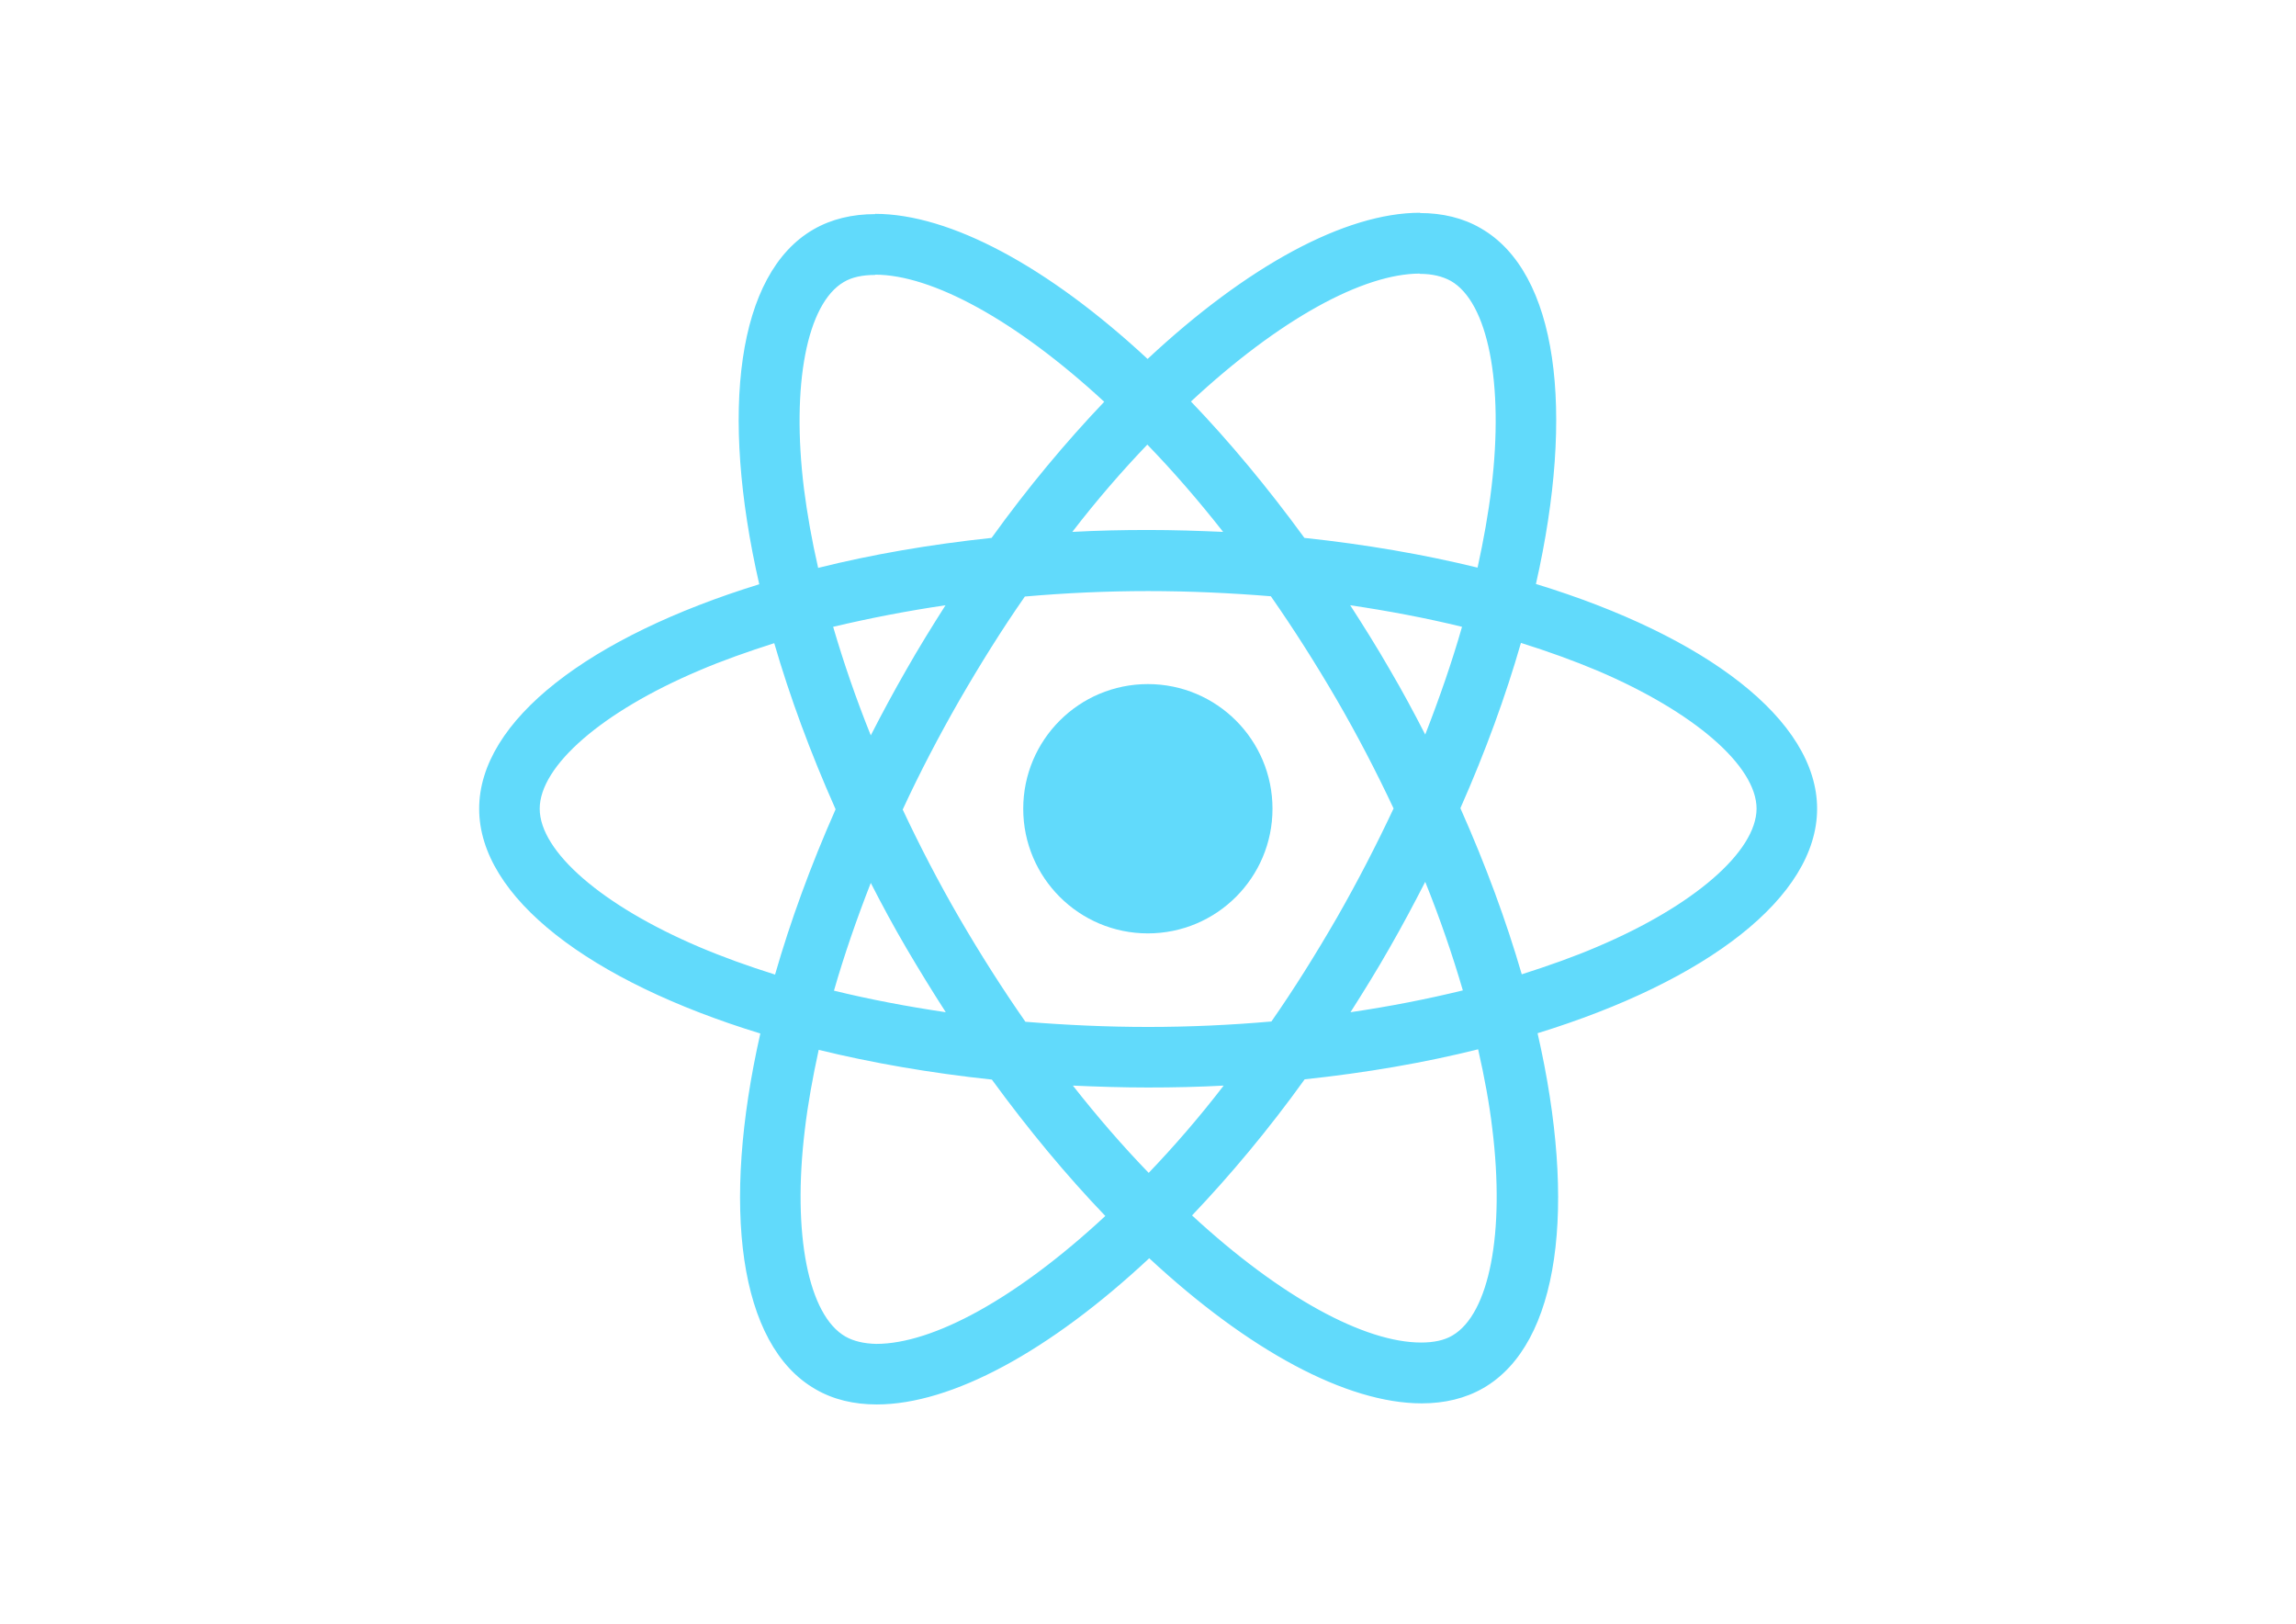
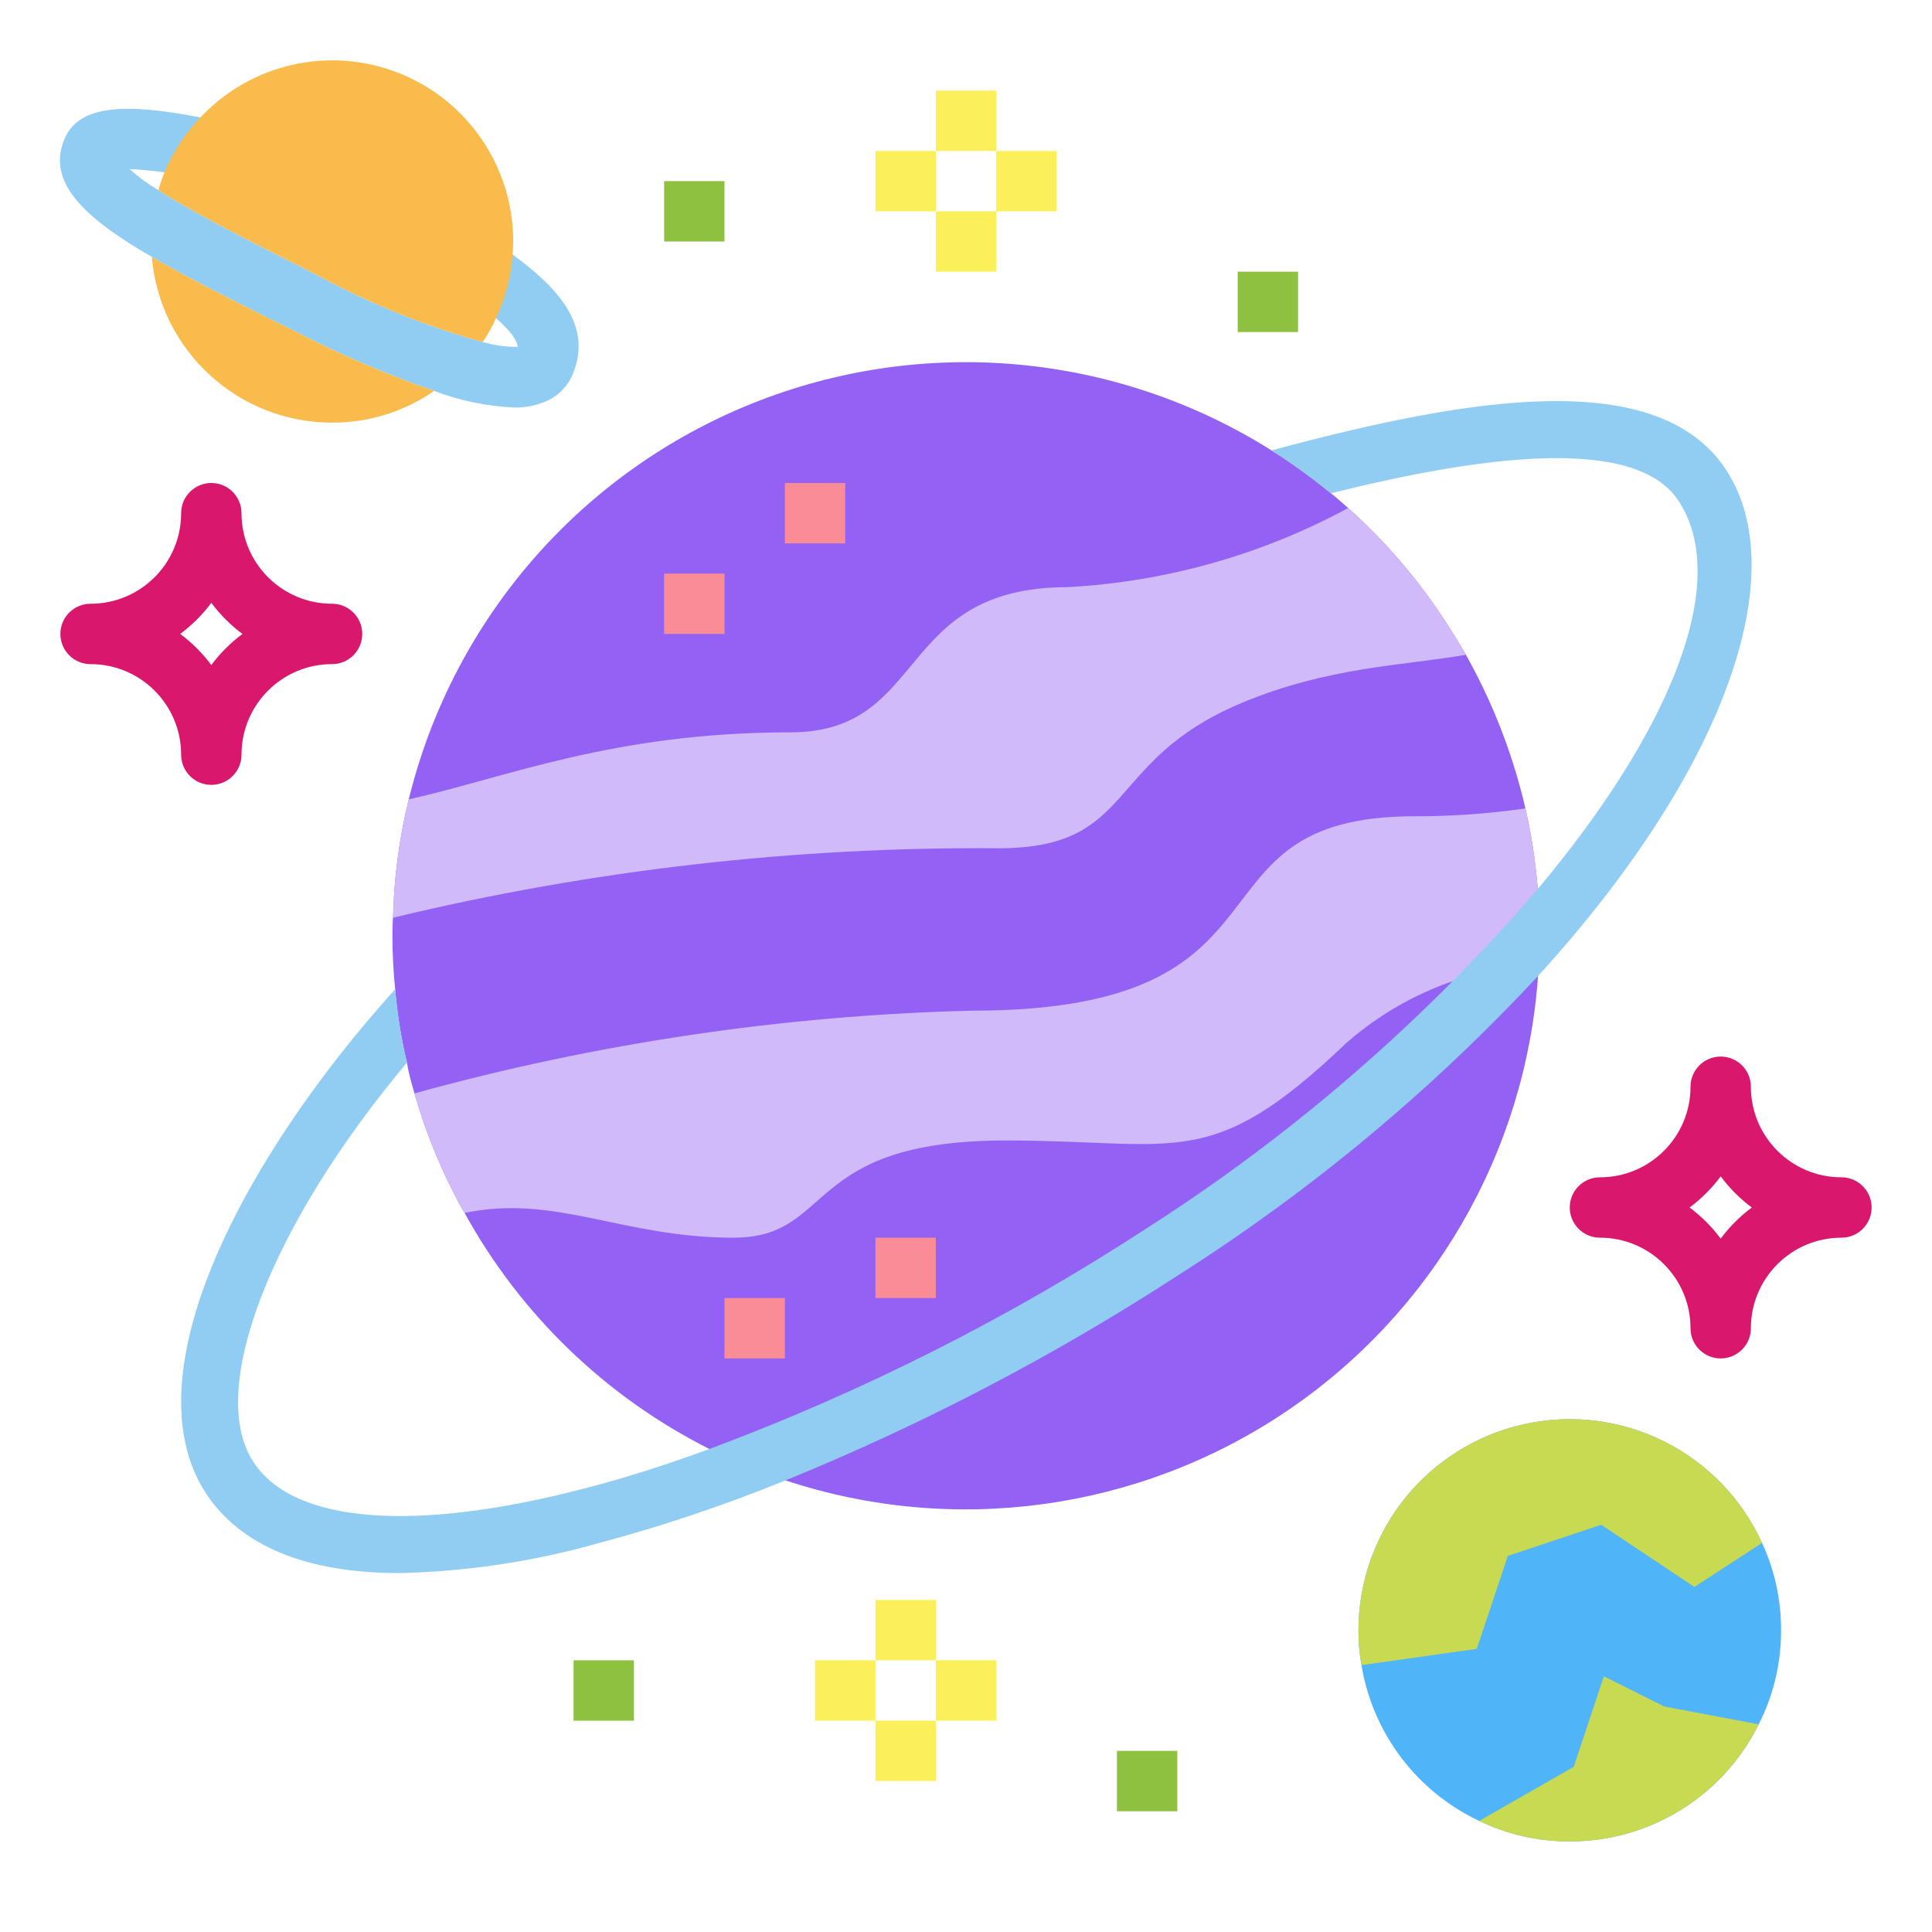
- <svg xmlns="http://www.w3.org/2000/svg" viewBox="0 0 841.9 595.3">
-   <g fill="#61DAFB">
-     <path d="M666.3 296.5c0-32.5-40.7-63.3-103.1-82.4 14.4-63.6 8-114.2-20.2-130.4-6.5-3.8-14.1-5.6-22.4-5.6v22.3c4.6 0 8.3.9 11.4 2.6 13.6 7.8 19.5 37.5 14.9 75.7-1.1 9.4-2.9 19.3-5.1 29.4-19.6-4.8-41-8.5-63.5-10.9-13.5-18.5-27.5-35.3-41.6-50 32.6-30.3 63.2-46.9 84-46.9V78c-27.5 0-63.5 19.6-99.9 53.6-36.4-33.8-72.4-53.2-99.9-53.2v22.3c20.7 0 51.4 16.5 84 46.6-14 14.7-28 31.4-41.3 49.9-22.6 2.4-44 6.1-63.6 11-2.3-10-4-19.7-5.2-29-4.7-38.2 1.1-67.9 14.6-75.8 3-1.8 6.9-2.6 11.5-2.6V78.5c-8.4 0-16 1.8-22.6 5.6-28.1 16.2-34.4 66.7-19.9 130.1-62.2 19.2-102.7 49.9-102.7 82.3 0 32.5 40.7 63.3 103.1 82.4-14.4 63.6-8 114.2 20.2 130.4 6.5 3.8 14.1 5.6 22.5 5.6 27.5 0 63.5-19.6 99.9-53.6 36.4 33.8 72.4 53.2 99.9 53.2 8.4 0 16-1.8 22.6-5.6 28.1-16.2 34.4-66.7 19.9-130.1 62-19.1 102.5-49.9 102.5-82.3zm-130.2-66.7c-3.7 12.9-8.3 26.2-13.5 39.5-4.1-8-8.4-16-13.1-24-4.6-8-9.5-15.8-14.4-23.4 14.2 2.1 27.9 4.7 41 7.9zm-45.8 106.5c-7.8 13.5-15.8 26.3-24.1 38.2-14.9 1.3-30 2-45.2 2-15.1 0-30.2-.7-45-1.9-8.3-11.9-16.4-24.6-24.2-38-7.6-13.1-14.5-26.4-20.8-39.8 6.2-13.4 13.2-26.8 20.7-39.9 7.8-13.5 15.8-26.3 24.1-38.2 14.9-1.3 30-2 45.2-2 15.1 0 30.2.7 45 1.9 8.3 11.9 16.4 24.6 24.2 38 7.6 13.1 14.5 26.4 20.8 39.8-6.3 13.4-13.2 26.8-20.7 39.9zm32.3-13c5.4 13.4 10 26.8 13.8 39.8-13.1 3.2-26.9 5.9-41.2 8 4.9-7.7 9.8-15.6 14.4-23.7 4.6-8 8.9-16.1 13-24.1zM421.2 430c-9.3-9.6-18.6-20.3-27.8-32 9 .4 18.2.7 27.5.7 9.4 0 18.7-.2 27.8-.7-9 11.7-18.3 22.4-27.5 32zm-74.4-58.9c-14.2-2.1-27.9-4.7-41-7.9 3.7-12.9 8.3-26.2 13.5-39.5 4.1 8 8.4 16 13.1 24 4.7 8 9.5 15.8 14.4 23.4zM420.7 163c9.3 9.6 18.6 20.3 27.8 32-9-.4-18.2-.7-27.5-.7-9.4 0-18.7.2-27.8.7 9-11.7 18.3-22.4 27.5-32zm-74 58.9c-4.9 7.7-9.8 15.6-14.4 23.7-4.6 8-8.9 16-13 24-5.4-13.4-10-26.8-13.8-39.8 13.1-3.1 26.9-5.8 41.2-7.9zm-90.5 125.2c-35.4-15.1-58.3-34.9-58.3-50.6 0-15.7 22.9-35.6 58.3-50.6 8.6-3.7 18-7 27.7-10.1 5.7 19.6 13.2 40 22.5 60.9-9.2 20.8-16.6 41.1-22.2 60.6-9.9-3.1-19.3-6.5-28-10.2zM310 490c-13.6-7.8-19.5-37.5-14.9-75.7 1.1-9.4 2.9-19.3 5.1-29.4 19.6 4.8 41 8.5 63.5 10.9 13.5 18.5 27.5 35.3 41.6 50-32.6 30.3-63.2 46.9-84 46.9-4.5-.1-8.3-1-11.3-2.7zm237.2-76.2c4.7 38.2-1.1 67.9-14.6 75.8-3 1.8-6.9 2.6-11.5 2.6-20.7 0-51.4-16.5-84-46.6 14-14.7 28-31.4 41.3-49.9 22.6-2.4 44-6.1 63.6-11 2.3 10.1 4.1 19.8 5.2 29.1zm38.5-66.7c-8.6 3.7-18 7-27.7 10.1-5.7-19.6-13.2-40-22.5-60.9 9.2-20.8 16.6-41.1 22.2-60.6 9.9 3.1 19.3 6.5 28.1 10.2 35.4 15.1 58.3 34.9 58.3 50.6-.1 15.7-23 35.6-58.4 50.6zM320.8 78.4z" />
-     <circle cx="420.9" cy="296.5" r="45.7" />
-     <path d="M520.5 78.1z" />
+ <svg xmlns="http://www.w3.org/2000/svg" height="512" viewBox="0 0 64 64" width="512">
+   <g id="flat">
+     <path d="m51 31c0 .17 0 .33-.01.5-.01.15-.01.29-.02.44 0 .13-.01.26-.02.39a19.012 19.012 0 0 1 -24.93 16.71 19.91 19.91 0 0 1 -2.52-1.04 19.007 19.007 0 0 1 -8.11-7.82c-.13-.21-.24-.42-.35-.64a18.342 18.342 0 0 1 -1.31-3.32l-.12-.42c-.05-.2-.1-.4-.13-.6a16.2 16.2 0 0 1 -.39-2.43 17.192 17.192 0 0 1 -.09-1.77c0-.15 0-.3.01-.45a.757.757 0 0 1 .01-.15 18.063 18.063 0 0 1 .52-3.92l.03-.12a19 19 0 0 1 28.55-11.44c.47.29.92.61 1.36.94.21.16.41.32.61.48s.38.32.57.49a18.692 18.692 0 0 1 3.39 4.02q.27.42.51.84a19.31 19.31 0 0 1 1.91 4.83c.02.09.04.17.06.26a18.1 18.1 0 0 1 .41 2.67c.04.51.06 1.03.06 1.55z" fill="#9362f5" />
+     <path d="m59 54a6.8 6.8 0 0 1 -.74 3.12 6.974 6.974 0 0 1 -6.26 3.88 6.844 6.844 0 0 1 -3-.68 6.957 6.957 0 0 1 -3.9-5.16 6.336 6.336 0 0 1 -.1-1.16 7 7 0 0 1 13.37-2.89 6.822 6.822 0 0 1 .63 2.89z" fill="#50b4f8" />
+     <path d="m58.37 51.11-2.24 1.46-3.09-2.06-3.09 1.03-1.03 3.08-3.82.54a6.336 6.336 0 0 1 -.1-1.16 7 7 0 0 1 13.37-2.89z" fill="#c8d952" />
+     <path d="m58.26 57.12a6.974 6.974 0 0 1 -6.26 3.88 6.844 6.844 0 0 1 -3-.68l3.13-1.79 1-3 2 1z" fill="#c8d952" />
+     <path d="m48.56 21.69c-2.05.36-4.55.39-7.44 1.6-4.59 1.93-3.45 4.81-8.05 4.81a82.9 82.9 0 0 0 -20.05 2.3 18.063 18.063 0 0 1 .52-3.92c3.23-.72 6.77-2.22 12.64-2.22 4.59 0 3.45-4.81 9.19-4.81a22.044 22.044 0 0 0 9.29-2.62 18.692 18.692 0 0 1 3.39 4.02q.27.42.51.84z" fill="#d0bafa" />
+     <path d="m51 31c0 .17 0 .33-.01.5-.01.15-.01.29-.02.44a10.58 10.58 0 0 0 -6.37 2.61c-4.51 4.3-5.53 3.23-11.28 3.23-6.78 0-5.65 3.22-9.03 3.22-3.67 0-5.88-1.45-8.9-.82-.13-.21-.24-.42-.35-.64a18.342 18.342 0 0 1 -1.31-3.32 76.439 76.439 0 0 1 18.46-2.74c11.29 0 6.77-6.44 14.67-6.44a25.217 25.217 0 0 0 3.67-.26 18.1 18.1 0 0 1 .41 2.67c.04.51.06 1.03.06 1.55z" fill="#d0bafa" />
+     <path d="m22 19h2v2h-2z" fill="#f98c96" />
+     <path d="m26 16h2v2h-2z" fill="#f98c96" />
+     <path d="m61 39a3 3 0 0 1 -3-3 1 1 0 0 0 -2 0 3 3 0 0 1 -3 3 1 1 0 0 0 0 2 3 3 0 0 1 3 3 1 1 0 0 0 2 0 3 3 0 0 1 3-3 1 1 0 0 0 0-2zm-4 2.031a4.988 4.988 0 0 0 -1.031-1.031 4.988 4.988 0 0 0 1.031-1.031 4.988 4.988 0 0 0 1.031 1.031 4.988 4.988 0 0 0 -1.031 1.031z" fill="#d9176c" />
+     <path d="m11 20a3 3 0 0 1 -3-3 1 1 0 0 0 -2 0 3 3 0 0 1 -3 3 1 1 0 0 0 0 2 3 3 0 0 1 3 3 1 1 0 0 0 2 0 3 3 0 0 1 3-3 1 1 0 0 0 0-2zm-4 2.031a4.988 4.988 0 0 0 -1.031-1.031 4.988 4.988 0 0 0 1.031-1.031 4.988 4.988 0 0 0 1.031 1.031 4.988 4.988 0 0 0 -1.031 1.031z" fill="#d9176c" />
+     <path d="m24 43h2v2h-2z" fill="#f98c96" />
+     <path d="m29 41h2v2h-2z" fill="#f98c96" />
+     <g fill="#fcf05a">
+       <path d="m31 3h2v2h-2z" />
+       <path d="m31 7h2v2h-2z" />
+       <path d="m29 5h2v2h-2z" />
+       <path d="m33 5h2v2h-2z" />
+       <path d="m29 53h2v2h-2z" />
+       <path d="m29 57h2v2h-2z" />
+       <path d="m27 55h2v2h-2z" />
+       <path d="m31 55h2v2h-2z" />
+     </g>
+     <path d="m22 6h2v2h-2z" fill="#8ec13f" />
+     <path d="m41 9h2v2h-2z" fill="#8ec13f" />
+     <path d="m19 55h2v2h-2z" fill="#8ec13f" />
+     <path d="m37 58h2v2h-2z" fill="#8ec13f" />
+     <path d="m50.95 32.33a60.85 60.85 0 0 1 -11.87 9.88 77.5 77.5 0 0 1 -13.06 6.83 51.889 51.889 0 0 1 -6.16 2.07 26.421 26.421 0 0 1 -6.63 1c-3.09 0-5.27-.9-6.42-2.66-2.54-3.94 1.27-11.13 6.28-16.68a16.2 16.2 0 0 0 .39 2.43c-4.48 5.34-6.65 10.83-5.09 13.22 1.32 2.05 5.33 2.36 11 .88 1.32-.34 2.69-.78 4.11-1.3a73.812 73.812 0 0 0 14.56-7.36 59.045 59.045 0 0 0 12.88-11.19c4.38-5.22 6.42-10.16 4.67-12.85-1.46-2.25-6.78-1.44-11.52-.26-.2-.16-.4-.32-.61-.48-.44-.33-.89-.65-1.36-.94 6.6-1.78 12.83-2.79 15.07.66 2.21 3.41-.01 9.92-6.24 16.75z" fill="#91cdf2" />
+     <path d="m16.98 8.43c-.11-.08-.23-.17-.35-.25l-1.15 1.64c.38.27.7.51.95.72.46.4.7.72.72.95a4.051 4.051 0 0 1 -1.16-.16 26.419 26.419 0 0 1 -5.49-2.22l-.53-.27c-1.55-.78-3.48-1.74-4.72-2.54a5.851 5.851 0 0 1 -.96-.7c.26.01.63.04 1.16.11.38.06.83.15 1.39.27l.43-1.96c-.22-.05-.43-.09-.63-.13-2.76-.54-4.08-.32-4.51.73-.58 1.41.63 2.58 2.9 3.89 1.11.65 2.49 1.34 4.04 2.12l.54.26a34.749 34.749 0 0 0 4.77 2.06 8.621 8.621 0 0 0 2.65.55 2.554 2.554 0 0 0 .94-.16 1.684 1.684 0 0 0 1.01-.96c.66-1.62-.52-2.86-2-3.95z" fill="#91cdf2" />
+     <path d="m9.61 10.89a34.749 34.749 0 0 0 4.77 2.06 5.887 5.887 0 0 1 -3.38 1.05 5.991 5.991 0 0 1 -5.97-5.49c1.11.65 2.49 1.34 4.04 2.12z" fill="#f9bb4b" />
+     <path d="m17 8c0 .15-.01.29-.02.43a5.725 5.725 0 0 1 -.55 2.11 4.688 4.688 0 0 1 -.44.79 26.419 26.419 0 0 1 -5.49-2.22l-.53-.27c-1.55-.78-3.48-1.74-4.72-2.54a4.1 4.1 0 0 1 .2-.59 5.852 5.852 0 0 1 1.19-1.82 5.992 5.992 0 0 1 10.36 4.11z" fill="#f9bb4b" />
  </g>
</svg>
